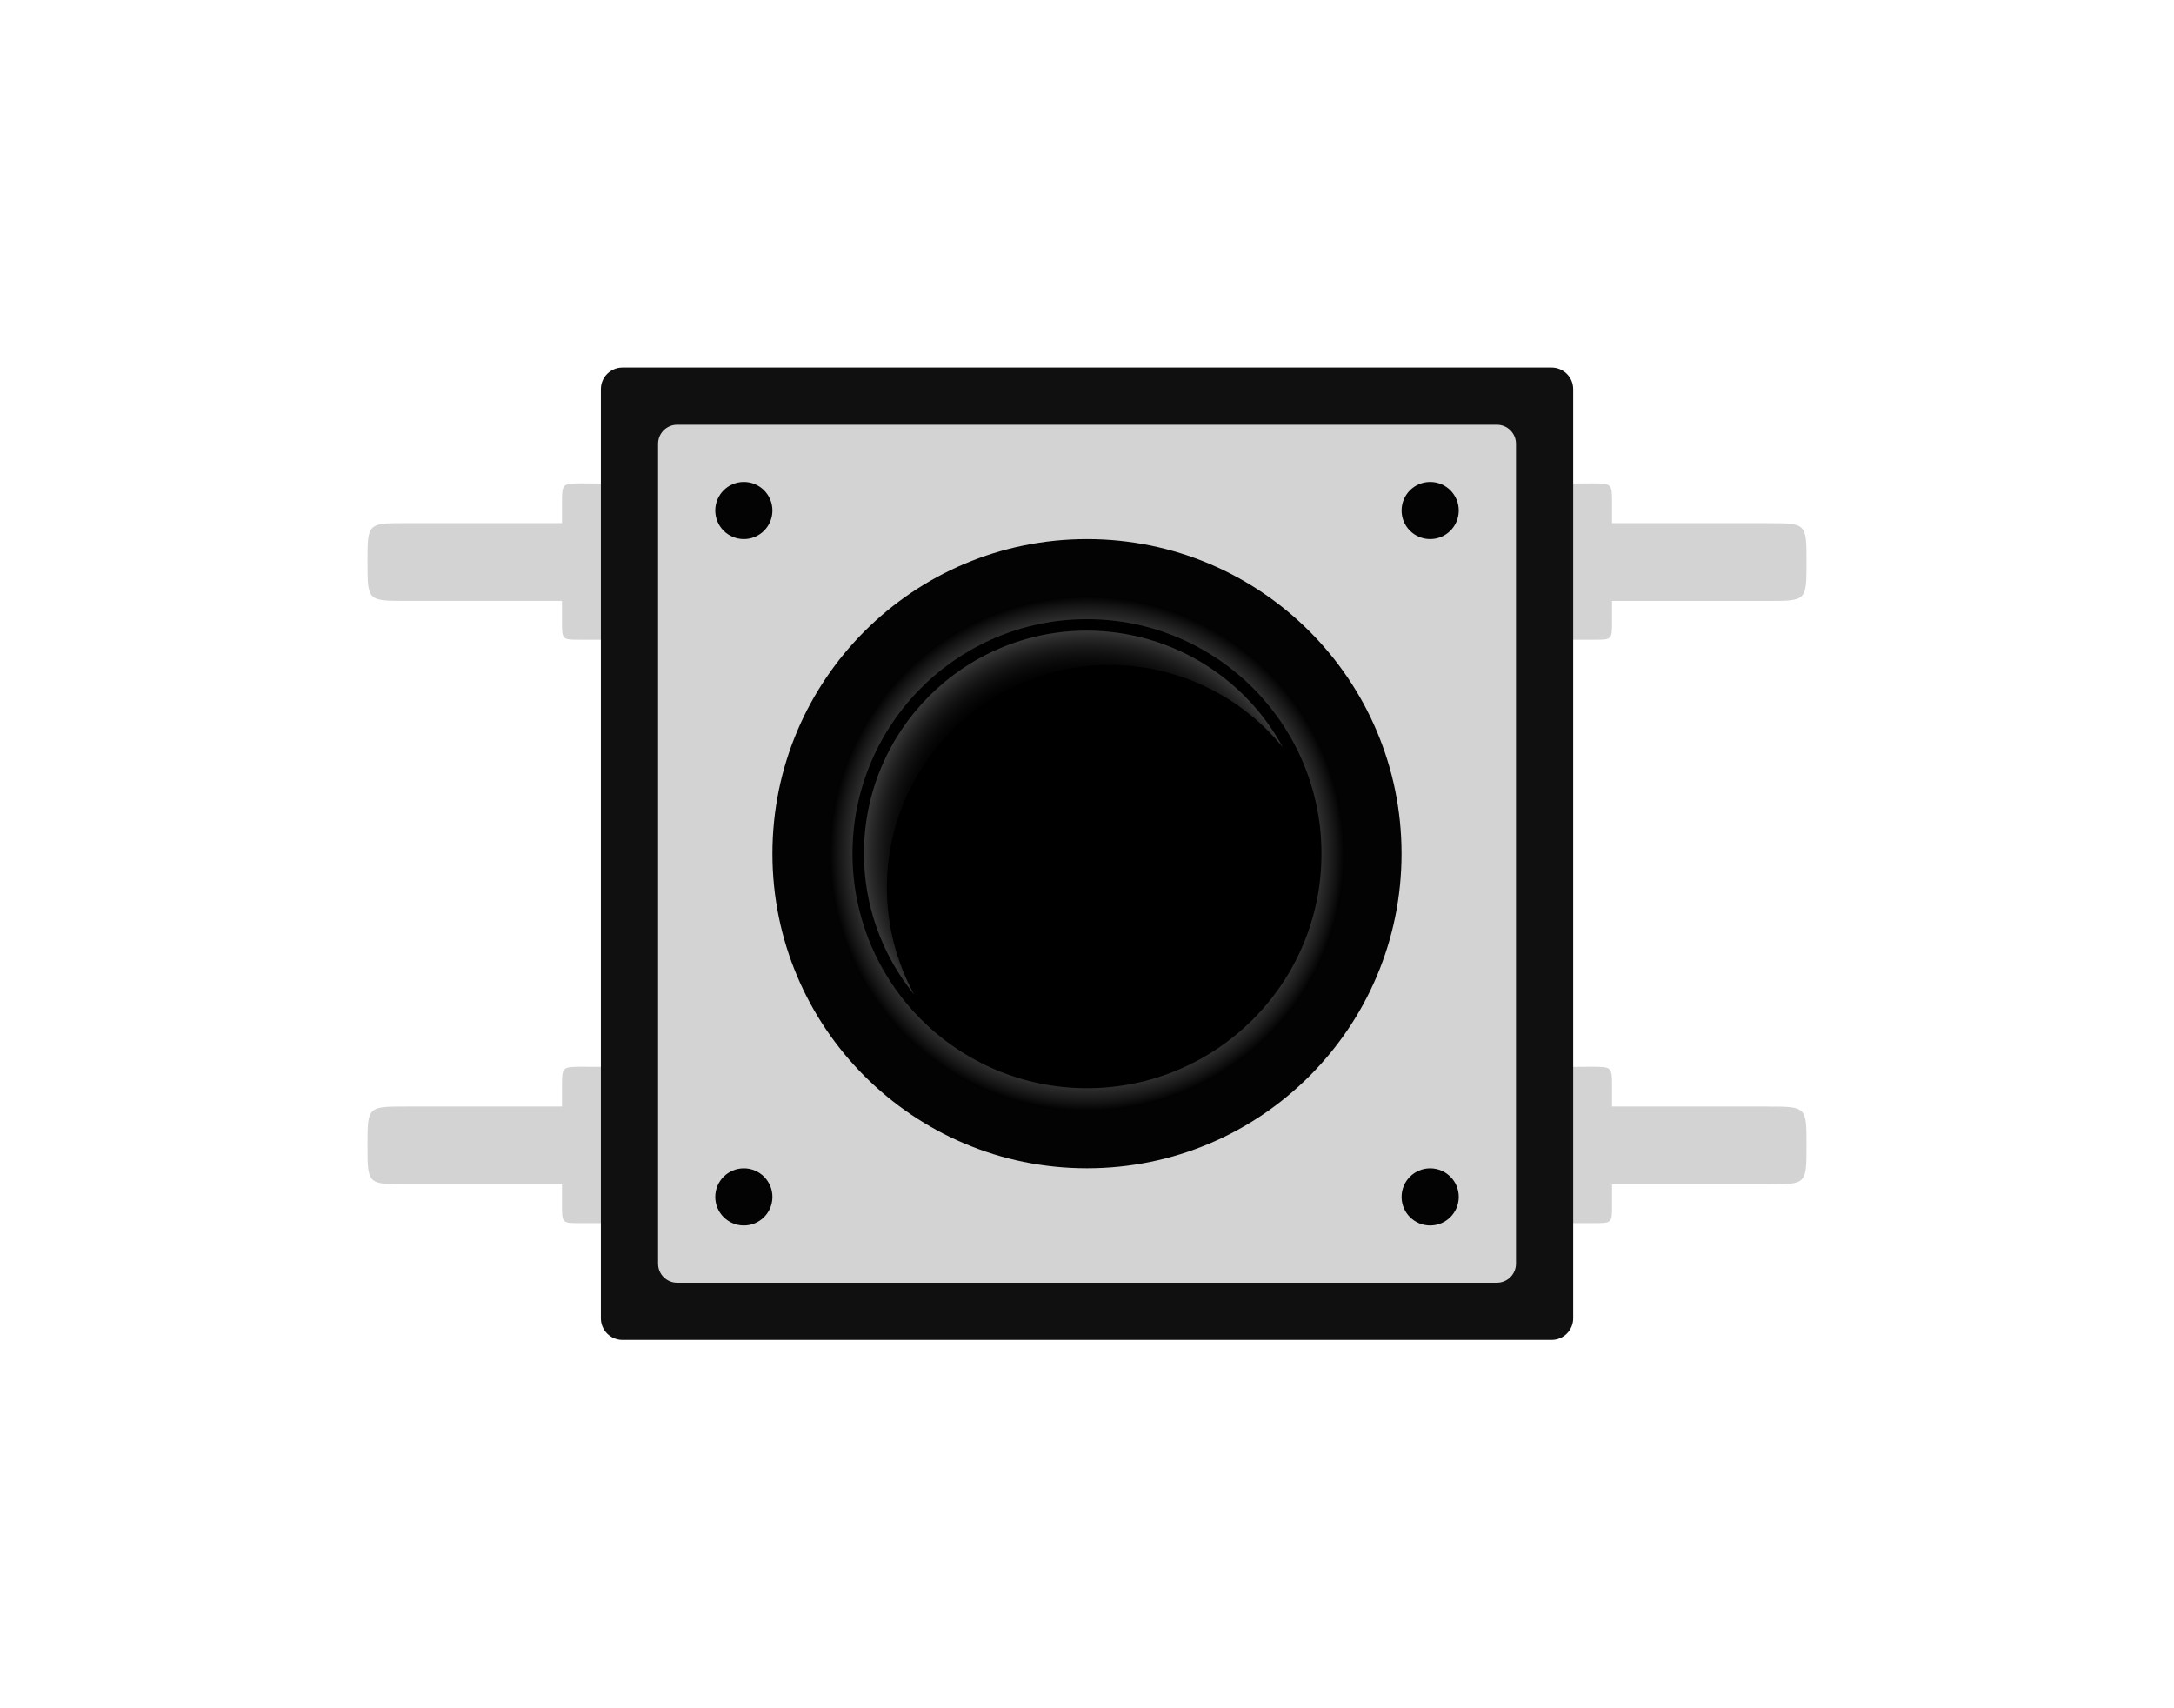
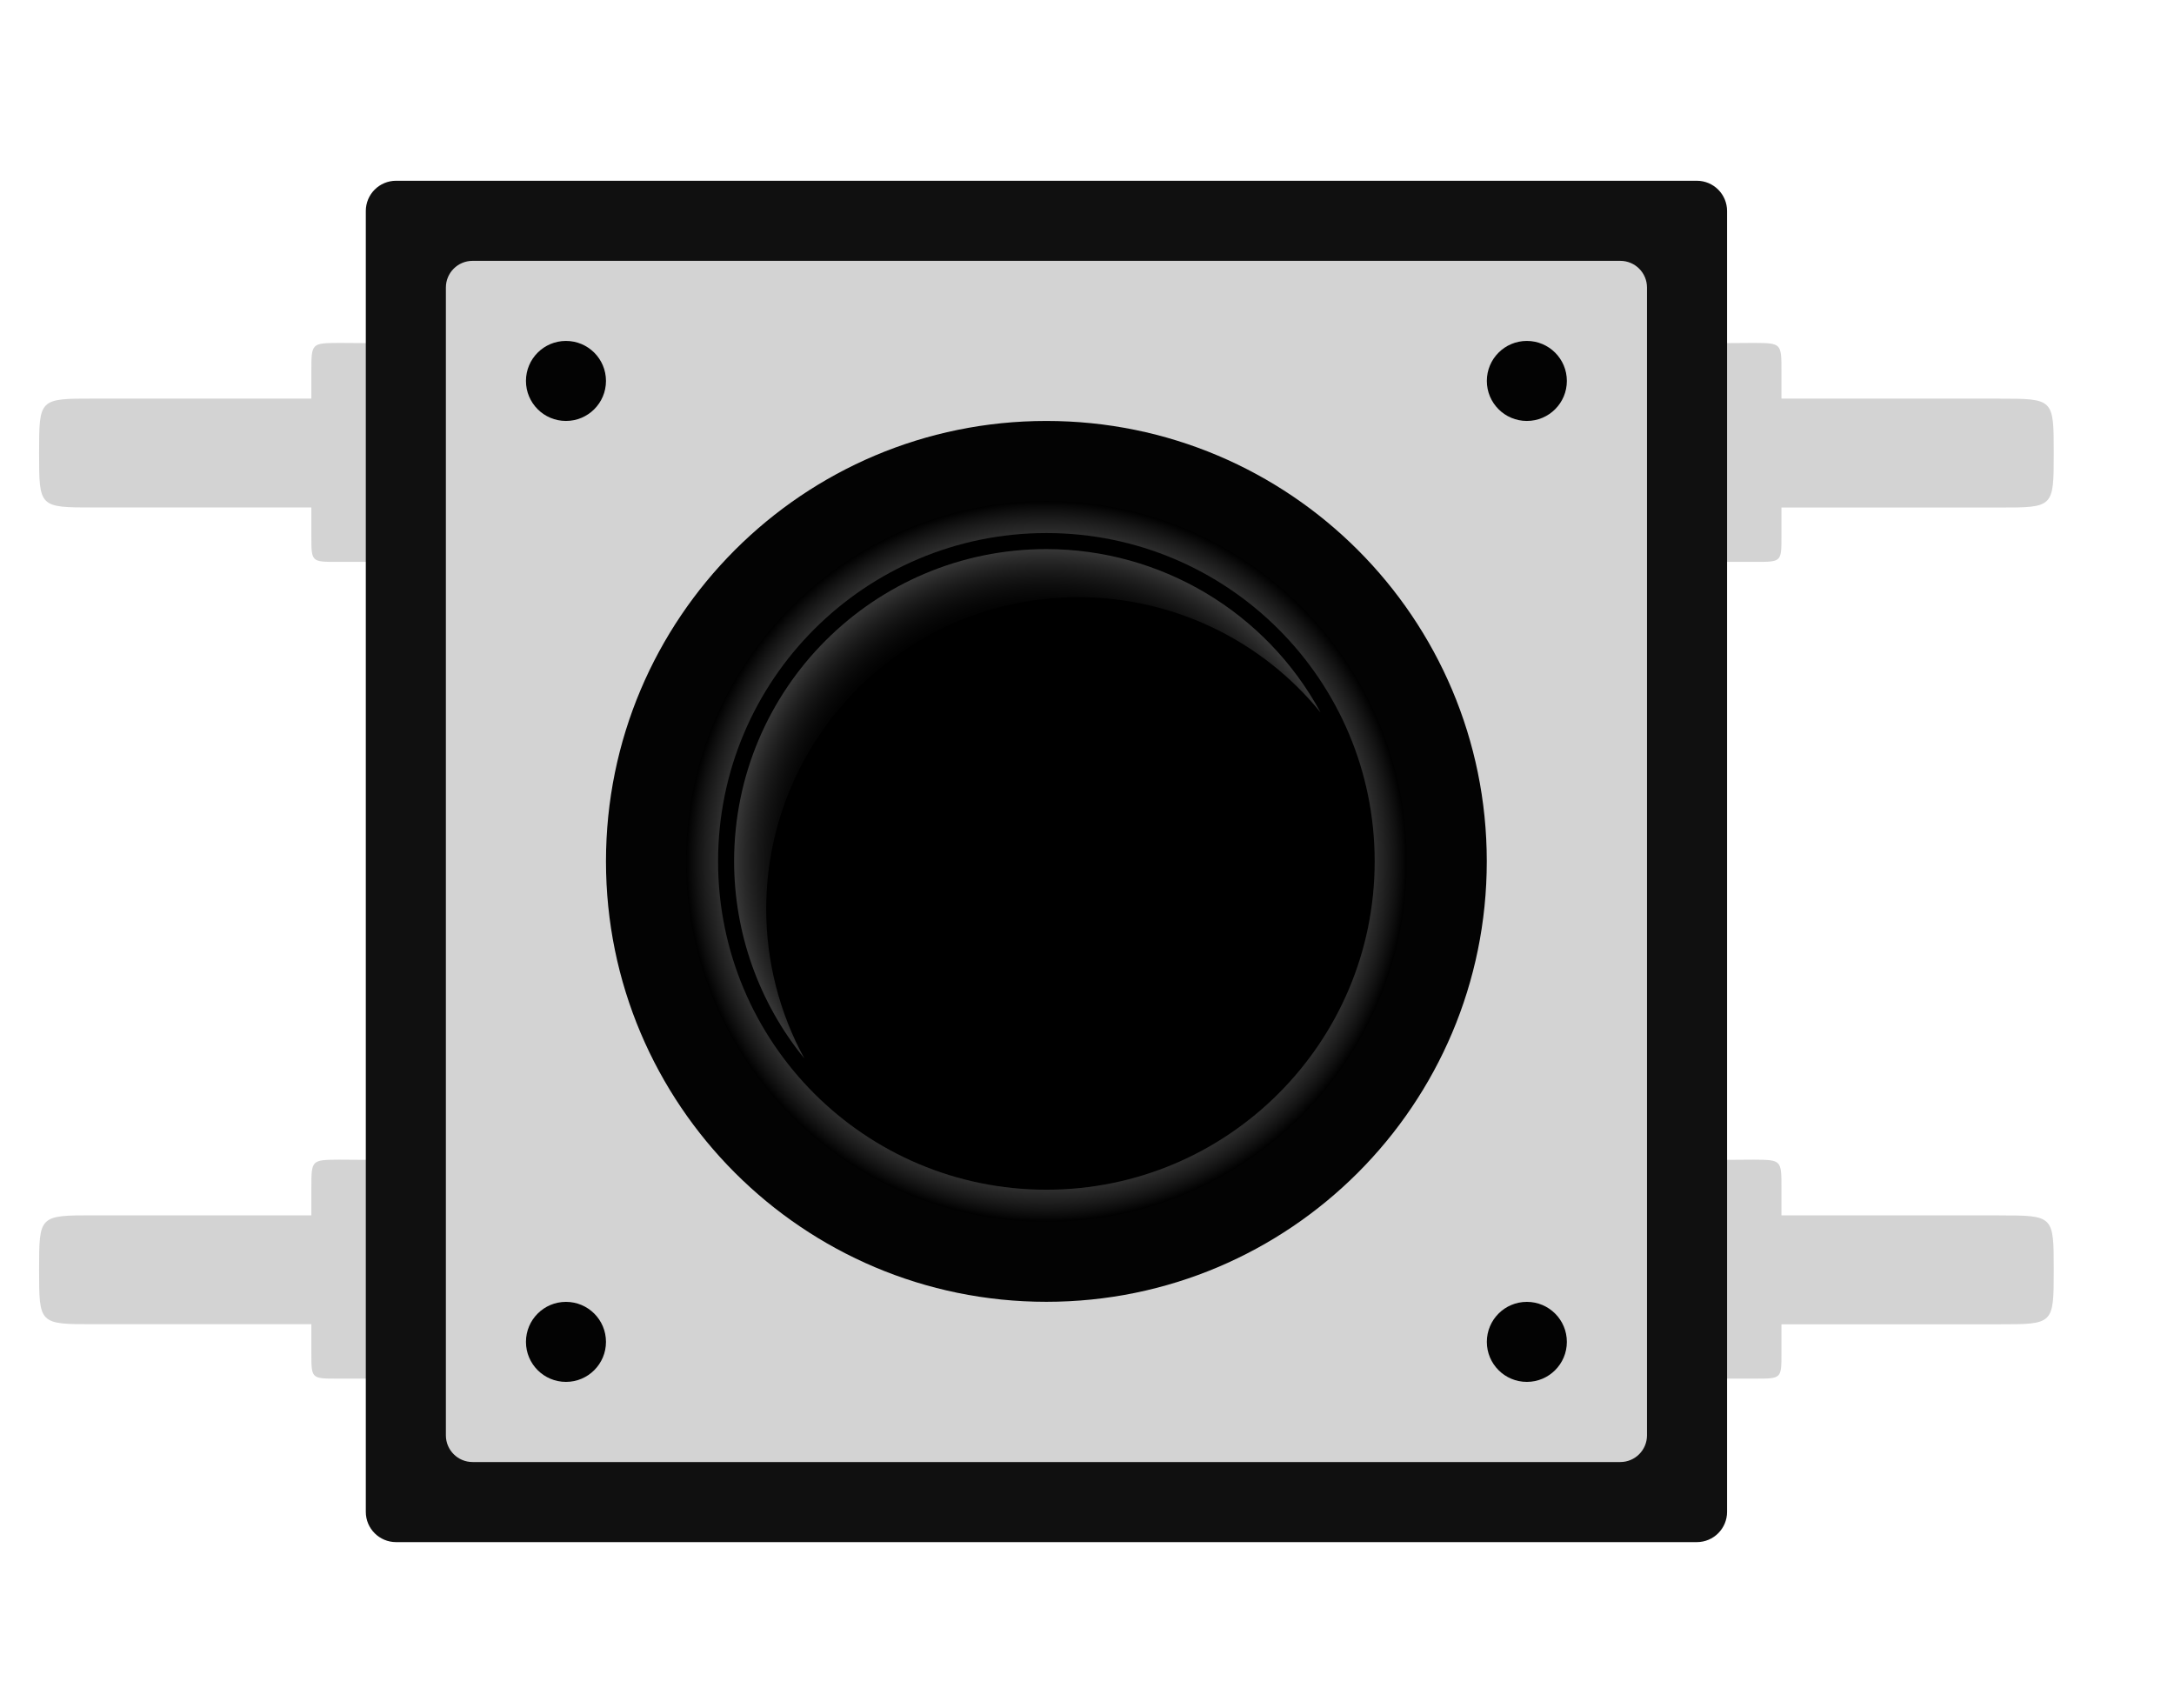
<svg xmlns="http://www.w3.org/2000/svg" xmlns:xlink="http://www.w3.org/1999/xlink" width="29.579mm" height="23.229mm" viewBox="0 0 29.579 23.229" version="1.1" id="svg5640">
  <defs id="defs5634">
    <radialGradient xlink:href="#linearGradient5586" id="radialGradient5588" cx="114.432" cy="-41.005" fx="114.432" fy="-41.005" r="5.953" gradientUnits="userSpaceOnUse" gradientTransform="translate(37.70313,109.1406)" />
    <linearGradient id="linearGradient5586">
      <stop style="stop-color:#161616;stop-opacity:0" offset="0" id="stop5582" />
      <stop id="stop5590" offset="0.9" style="stop-color:#3e3e3e;stop-opacity:0.79" />
      <stop style="stop-color:#010101;stop-opacity:1" offset="1" id="stop5584" />
    </linearGradient>
    <radialGradient xlink:href="#linearGradient5573" id="radialGradient5575" cx="114.432" cy="-41.005" fx="114.432" fy="-41.005" r="5.159" gradientUnits="userSpaceOnUse" gradientTransform="translate(37.70313,109.1406)" />
    <linearGradient id="linearGradient5573">
      <stop style="stop-color:#747474;stop-opacity:0.005" offset="0" id="stop5569" />
      <stop id="stop5577" offset="0.8" style="stop-color:#0c0c0c;stop-opacity:0.041" />
      <stop style="stop-color:#373737;stop-opacity:1" offset="1" id="stop5571" />
    </linearGradient>
  </defs>
-   <g id="layer1" transform="translate(-0.32946,-1.147311)">
+   <g id="layer1" transform="translate(-6.92946,-6.147311) scale(1.4)">
    <g transform="translate(-137.0164,-54.05059)" id="g5632">
      <path style="fill:#d3d3d3;fill-opacity:1;stroke:none;stroke-width:0.265;stroke-miterlimit:4;stroke-dasharray:none;stroke-dashoffset:0;stroke-opacity:1" d="m 161.396,62.315 h -2.117 V 62.05 c 0,-0.274 0,-0.274 -0.27,-0.276 l -1.582,0.011 v 2.117 l 1.598,-2.64e-4 c 0.254,2.67e-4 0.254,2.67e-4 0.254,-0.246 v -0.282 h 2.117 c 0.529,0 0.529,0 0.529,-0.529 0,-0.529 0,-0.529 -0.529,-0.529 z" id="path5613" />
      <path id="path5615" d="m 161.396,70.252 h -2.117 V 69.987 c 0,-0.274 0,-0.274 -0.27,-0.276 l -1.582,0.011 v 2.117 l 1.598,-2.64e-4 c 0.254,2.67e-4 0.254,2.67e-4 0.254,-0.246 v -0.282 h 2.117 c 0.529,0 0.529,0 0.529,-0.529 0,-0.529 0,-0.529 -0.529,-0.529 z" style="fill:#d3d3d3;fill-opacity:1;stroke:none;stroke-width:0.265;stroke-miterlimit:4;stroke-dasharray:none;stroke-dashoffset:0;stroke-opacity:1" />
      <path id="rect5608" d="m 142.875,62.315 h 2.117 v -0.265 c 0,-0.274 0,-0.274 0.27,-0.276 l 1.582,0.011 v 2.117 l -1.598,-2.64e-4 c -0.254,2.67e-4 -0.254,2.67e-4 -0.254,-0.246 V 63.373 H 142.875 c -0.529,0 -0.529,0 -0.529,-0.529 0,-0.529 0,-0.529 0.529,-0.529 z" style="fill:#d3d3d3;fill-opacity:1;stroke:none;stroke-width:0.265;stroke-miterlimit:4;stroke-dasharray:none;stroke-dashoffset:0;stroke-opacity:1" />
      <path style="fill:#d3d3d3;fill-opacity:1;stroke:none;stroke-width:0.265;stroke-miterlimit:4;stroke-dasharray:none;stroke-dashoffset:0;stroke-opacity:1" d="m 142.875,70.252 h 2.117 v -0.265 c 0,-0.274 0,-0.274 0.27,-0.276 l 1.582,0.011 v 2.117 l -1.598,-2.64e-4 c -0.254,2.67e-4 -0.254,2.67e-4 -0.254,-0.246 V 71.31 H 142.875 c -0.529,0 -0.529,0 -0.529,-0.529 0,-0.529 0,-0.529 0.529,-0.529 z" id="path5611" />
      <g transform="matrix(0.5882358,0,0,0.5882358,62.6439,26.7328)" id="g5606">
        <rect style="fill:#101010;fill-opacity:1;stroke:none;stroke-width:0.265;stroke-miterlimit:4;stroke-dasharray:none;stroke-dashoffset:0;stroke-opacity:1" id="rect5454" width="22.49" height="22.49" x="140.891" y="56.891" rx="0.5" ry="0.5" />
        <rect ry="0.441" rx="0.441" y="58.214" x="142.214" height="19.844" width="19.844" id="rect5456" style="fill:#d3d3d3;fill-opacity:1;stroke:none;stroke-width:0.233;stroke-miterlimit:4;stroke-dasharray:none;stroke-dashoffset:0;stroke-opacity:1" />
        <circle style="fill:#030303;fill-opacity:1;stroke:none;stroke-width:0.265;stroke-miterlimit:4;stroke-dasharray:none;stroke-dashoffset:0;stroke-opacity:1" id="path5458" cx="160.073" cy="76.073" r="0.661" />
        <circle cy="76.073" cx="144.198" id="circle5475" style="fill:#030303;fill-opacity:1;stroke:none;stroke-width:0.265;stroke-miterlimit:4;stroke-dasharray:none;stroke-dashoffset:0;stroke-opacity:1" r="0.661" />
        <circle r="0.661" style="fill:#030303;fill-opacity:1;stroke:none;stroke-width:0.265;stroke-miterlimit:4;stroke-dasharray:none;stroke-dashoffset:0;stroke-opacity:1" id="circle5477" cx="144.198" cy="60.198" />
        <circle cy="60.198" cx="160.073" id="circle5479" style="fill:#030303;fill-opacity:1;stroke:none;stroke-width:0.265;stroke-miterlimit:4;stroke-dasharray:none;stroke-dashoffset:0;stroke-opacity:1" r="0.661" />
        <circle cy="68.135" cx="152.135" id="circle5479-0" style="fill:#030303;fill-opacity:1;stroke:none;stroke-width:2.91;stroke-miterlimit:4;stroke-dasharray:none;stroke-dashoffset:0;stroke-opacity:1" r="7.276" />
        <circle cy="68.135" cx="152.135" id="circle5479-0-2" style="fill:url(#radialGradient5588);fill-opacity:1;stroke:none;stroke-width:2.381;stroke-miterlimit:4;stroke-dasharray:none;stroke-dashoffset:0;stroke-opacity:1" r="5.953" />
        <circle cy="68.135" cx="152.135" id="circle5479-0-2-3" style="fill:#000000;fill-opacity:1;stroke:none;stroke-width:2.17;stroke-miterlimit:4;stroke-dasharray:none;stroke-dashoffset:0;stroke-opacity:1" r="5.424" />
        <path style="fill:url(#radialGradient5575);fill-opacity:1;stroke:none;stroke-width:2.064;stroke-miterlimit:4;stroke-dasharray:none;stroke-dashoffset:0;stroke-opacity:1" d="m 152.135,62.976 a 5.159,5.159 0 0 0 -5.159,5.159 5.159,5.159 0 0 0 1.16,3.255 5.159,5.159 0 0 1 -0.63,-2.461 5.159,5.159 0 0 1 5.159,-5.159 5.159,5.159 0 0 1 4,1.905 5.159,5.159 0 0 0 -4.529,-2.699 z" id="circle5479-0-2-3-7" />
      </g>
    </g>
  </g>
</svg>
